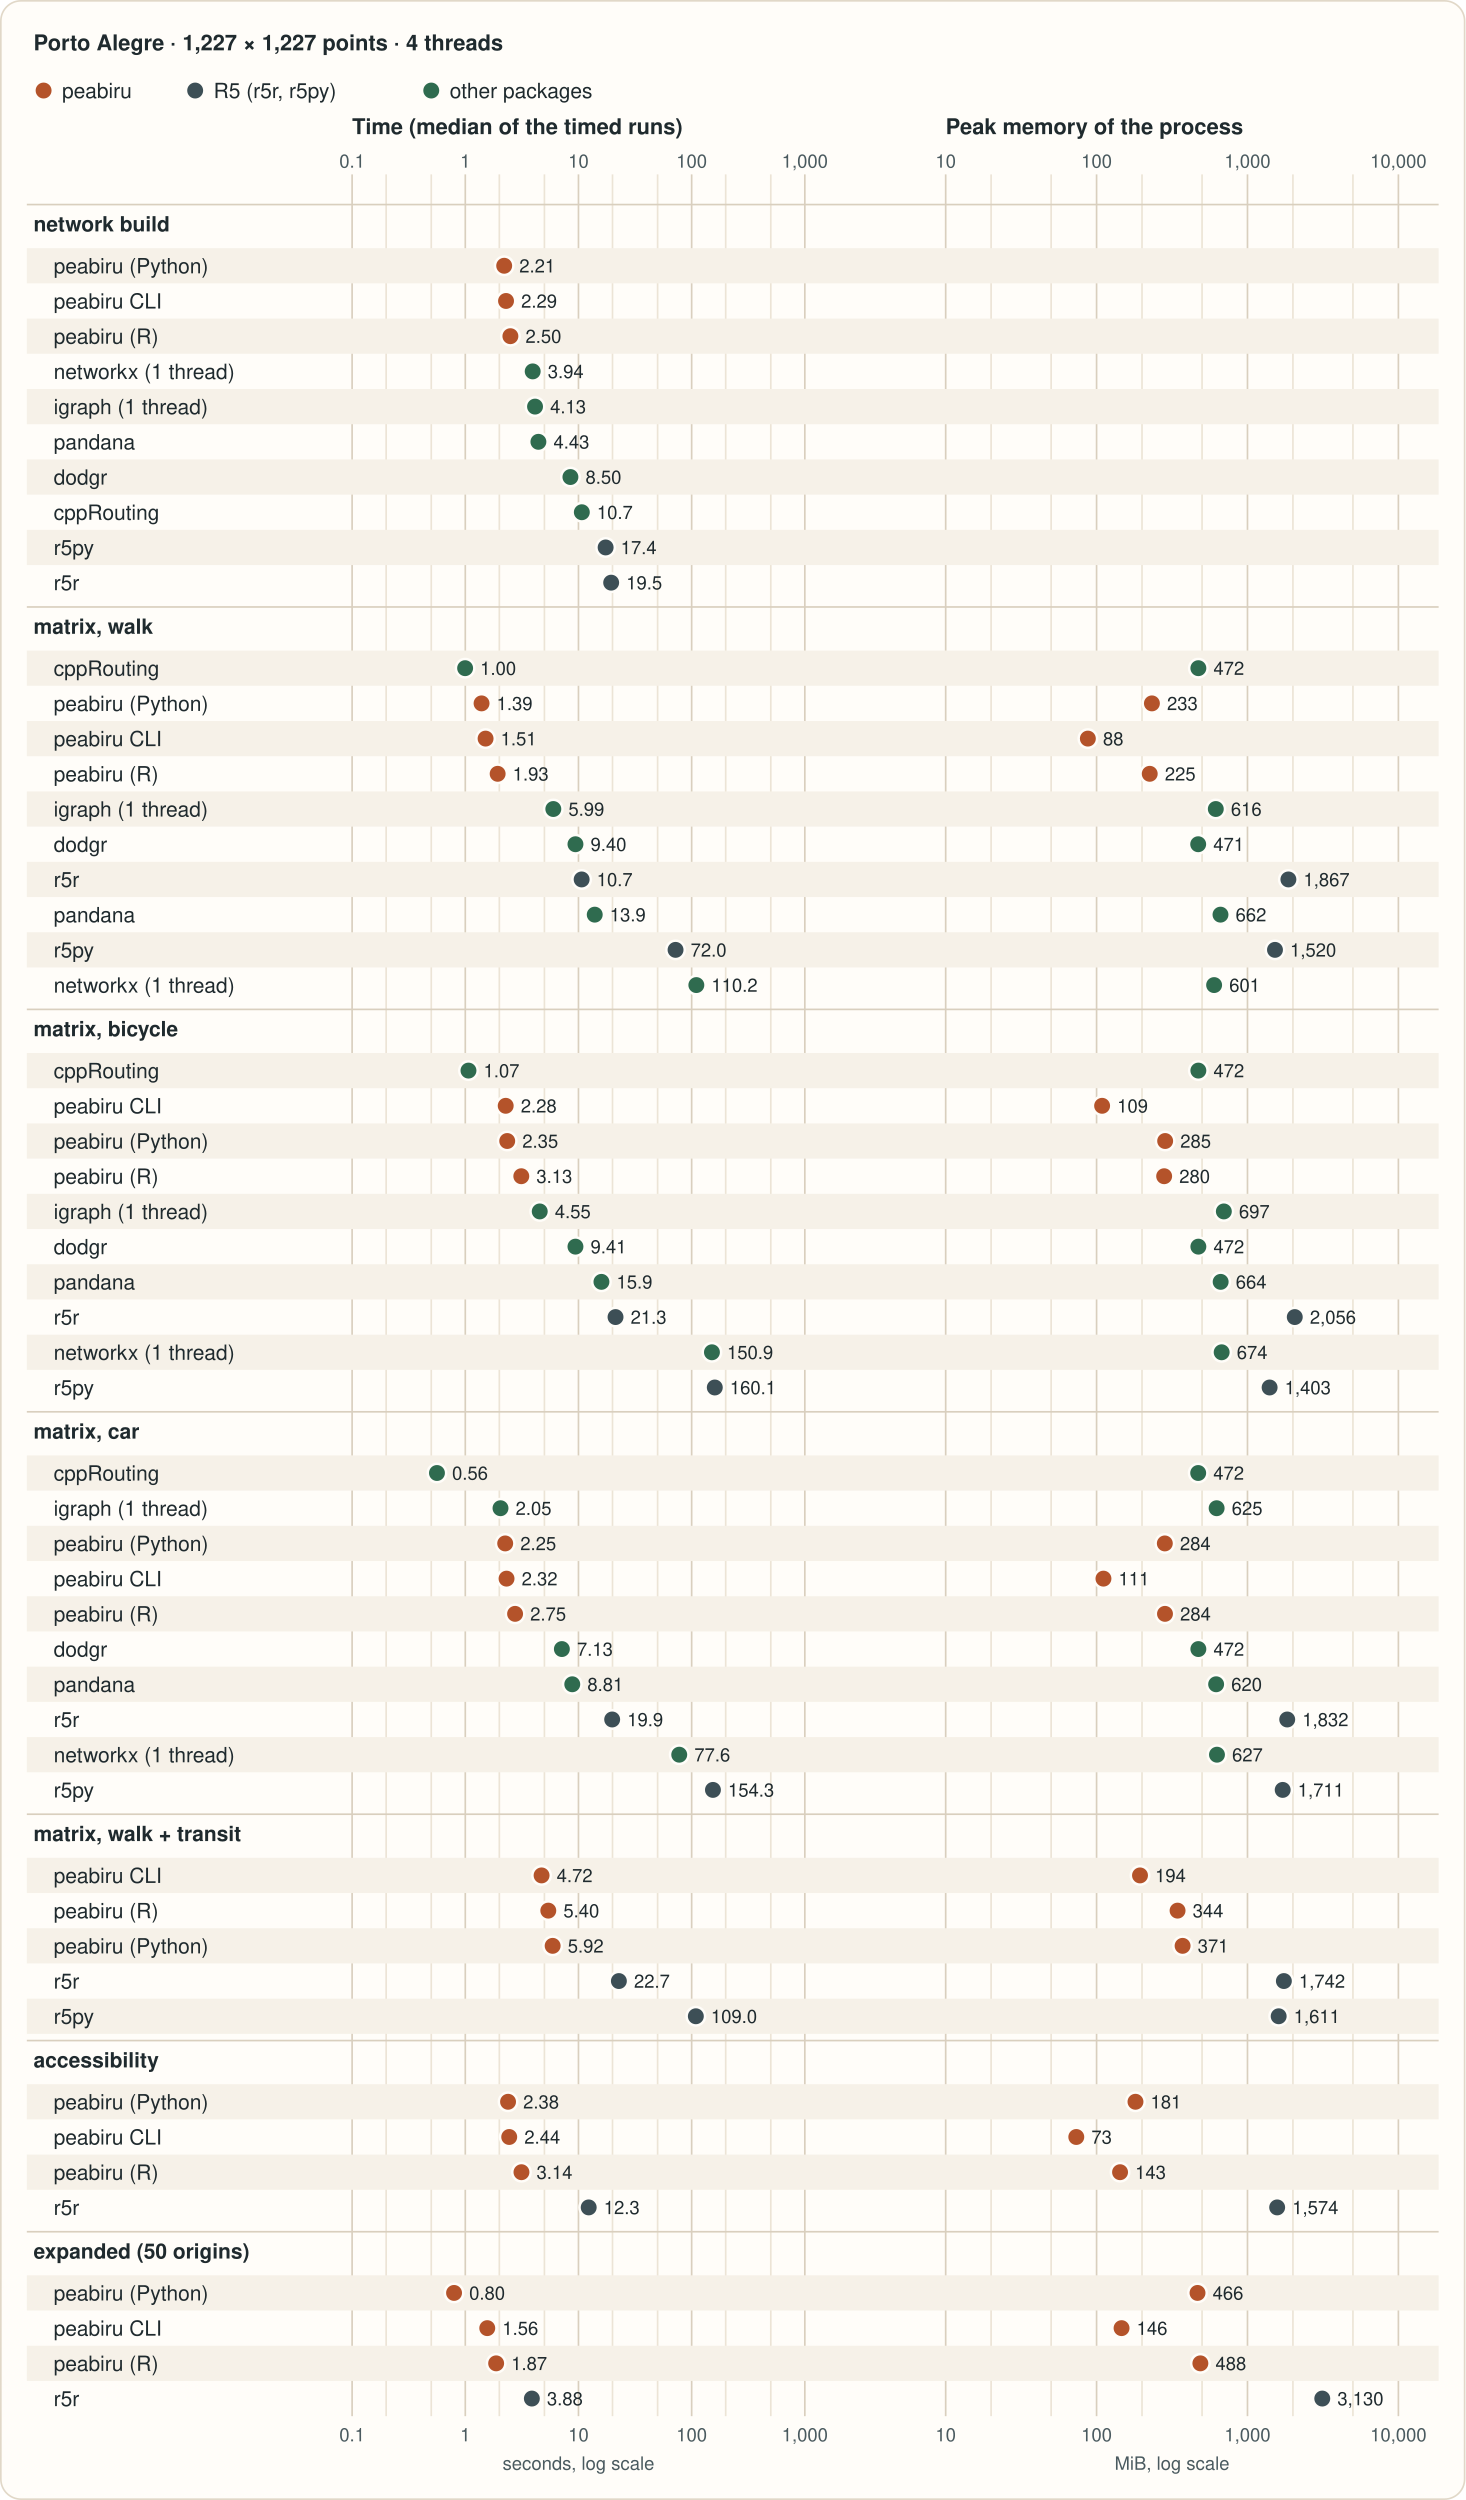
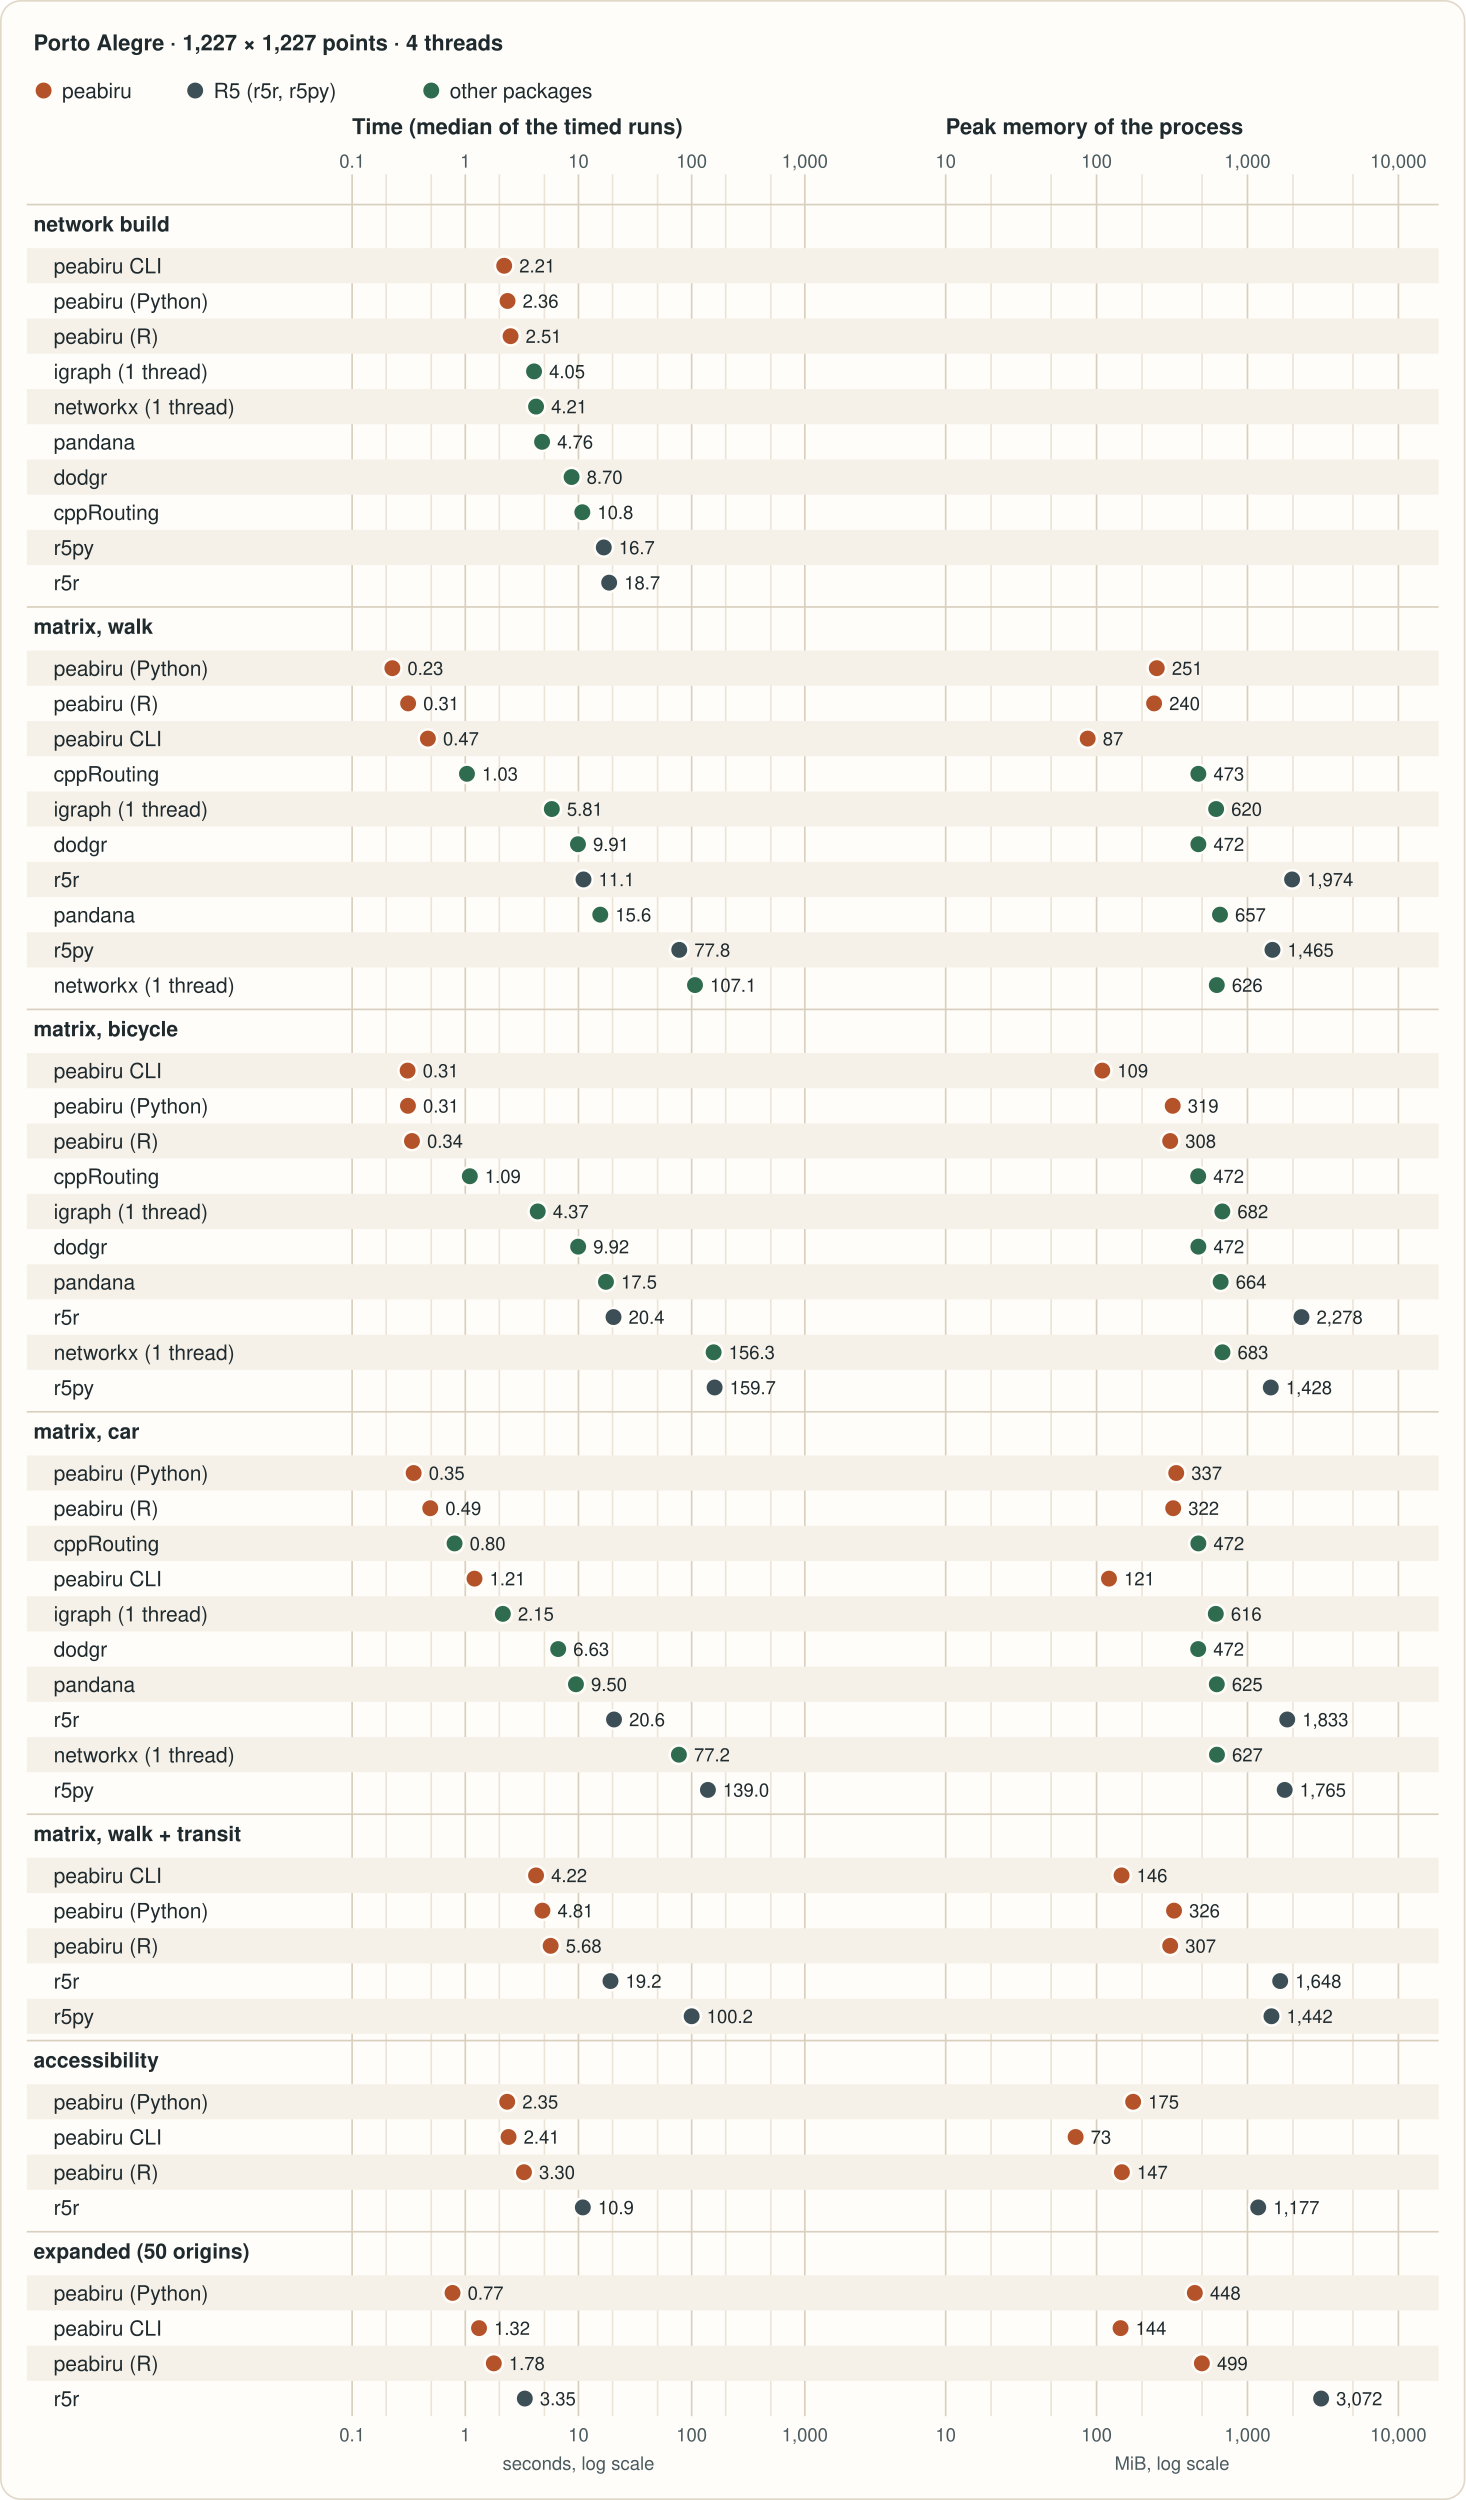
<svg xmlns="http://www.w3.org/2000/svg" viewBox="0 0 874 1491" width="874" height="1491" role="img" aria-labelledby="title desc">
  <style>
    .panel { fill: #fffdf9; stroke: #e1d8c8; }
    .t { font-family: 'Helvetica Neue', Helvetica, Arial, sans-serif; font-size: 13px; fill: #1f2a2e; }
    .s { font-size: 12.5px; }
    .xs { font-size: 11px; fill: #4a5a5f; }
    .v { fill: #1f2a2e; font-variant-numeric: tabular-nums; }
    .h { font-weight: 700; }
    .band { fill: #f6f1e8; }
    .sep { stroke: #d9cfbe; stroke-width: 1; }
    .grid { stroke: #d9cfbe; stroke-width: 1; }
    .grid2 { stroke: #ece4d6; stroke-width: 1; }
    circle { stroke: #fffdf9; stroke-width: 1.5; }
    .f-peabiru { fill: #b4532a; }
    .f-r5 { fill: #3d4f56; }
    .f-other { fill: #2f6b4f; }
    @media (prefers-color-scheme: dark) {
      .panel { fill: #1d2427; stroke: #34403f; }
      .t { fill: #ece6da; }
      .xs { fill: #a9b4b6; }
      .v { fill: #ece6da; }
      .band { fill: #222a2d; }
      .sep, .grid { stroke: #3e4a4c; }
      .grid2 { stroke: #2c3538; }
      circle { stroke: #1d2427; }
      .f-peabiru { fill: #e98a5c; }
      .f-r5 { fill: #c6d0d2; }
      .f-other { fill: #6fbf95; }
    }
  </style>
  <rect class="panel" x="0.5" y="0.5" width="873" height="1490" rx="12" />
  <text class="t h" x="20" y="30">Porto Alegre · 1,227 × 1,227 points · 4 threads</text>
  <circle class="f-peabiru" cx="26" cy="54" r="5.5" />
  <text class="t s" x="37" y="58.5">peabiru</text>
  <circle class="f-r5" cx="116.4" cy="54" r="5.5" />
  <text class="t s" x="127.4" y="58.5">R5 (r5r, r5py)</text>
  <circle class="f-other" cx="257.2" cy="54" r="5.5" />
  <text class="t s" x="268.2" y="58.5">other packages</text>
  <text class="t h" x="210" y="80">Time (median of the timed runs)</text>
  <line class="grid" x1="210.0" y1="104" x2="210.0" y2="1441" />
  <text class="t xs" x="210.0" y="100" text-anchor="middle">0.1</text>
  <text class="t xs" x="210.0" y="1456" text-anchor="middle">0.1</text>
  <line class="grid2" x1="230.3" y1="104" x2="230.3" y2="1441" />
  <line class="grid2" x1="257.2" y1="104" x2="257.2" y2="1441" />
  <line class="grid" x1="277.5" y1="104" x2="277.5" y2="1441" />
  <text class="t xs" x="277.5" y="100" text-anchor="middle">1</text>
  <text class="t xs" x="277.5" y="1456" text-anchor="middle">1</text>
  <line class="grid2" x1="297.8" y1="104" x2="297.8" y2="1441" />
  <line class="grid2" x1="324.7" y1="104" x2="324.7" y2="1441" />
  <line class="grid" x1="345.0" y1="104" x2="345.0" y2="1441" />
  <text class="t xs" x="345.0" y="100" text-anchor="middle">10</text>
  <text class="t xs" x="345.0" y="1456" text-anchor="middle">10</text>
  <line class="grid2" x1="365.3" y1="104" x2="365.3" y2="1441" />
  <line class="grid2" x1="392.2" y1="104" x2="392.2" y2="1441" />
  <line class="grid" x1="412.5" y1="104" x2="412.5" y2="1441" />
  <text class="t xs" x="412.5" y="100" text-anchor="middle">100</text>
  <text class="t xs" x="412.5" y="1456" text-anchor="middle">100</text>
  <line class="grid2" x1="432.8" y1="104" x2="432.8" y2="1441" />
  <line class="grid2" x1="459.7" y1="104" x2="459.7" y2="1441" />
  <line class="grid" x1="480.0" y1="104" x2="480.0" y2="1441" />
  <text class="t xs" x="480.0" y="100" text-anchor="middle">1,000</text>
  <text class="t xs" x="480.0" y="1456" text-anchor="middle">1,000</text>
  <text class="t xs" x="345.0" y="1473" text-anchor="middle">seconds, log scale</text>
  <text class="t h" x="564" y="80">Peak memory of the process</text>
  <line class="grid" x1="564.0" y1="104" x2="564.0" y2="1441" />
  <text class="t xs" x="564.0" y="100" text-anchor="middle">10</text>
  <text class="t xs" x="564.0" y="1456" text-anchor="middle">10</text>
  <line class="grid2" x1="591.1" y1="104" x2="591.1" y2="1441" />
  <line class="grid2" x1="626.9" y1="104" x2="626.9" y2="1441" />
  <line class="grid" x1="654.0" y1="104" x2="654.0" y2="1441" />
  <text class="t xs" x="654.0" y="100" text-anchor="middle">100</text>
  <text class="t xs" x="654.0" y="1456" text-anchor="middle">100</text>
  <line class="grid2" x1="681.1" y1="104" x2="681.1" y2="1441" />
  <line class="grid2" x1="716.9" y1="104" x2="716.9" y2="1441" />
  <line class="grid" x1="744.0" y1="104" x2="744.0" y2="1441" />
  <text class="t xs" x="744.0" y="100" text-anchor="middle">1,000</text>
  <text class="t xs" x="744.0" y="1456" text-anchor="middle">1,000</text>
  <line class="grid2" x1="771.1" y1="104" x2="771.1" y2="1441" />
  <line class="grid2" x1="806.9" y1="104" x2="806.9" y2="1441" />
  <line class="grid" x1="834.0" y1="104" x2="834.0" y2="1441" />
  <text class="t xs" x="834.0" y="100" text-anchor="middle">10,000</text>
  <text class="t xs" x="834.0" y="1456" text-anchor="middle">10,000</text>
  <text class="t xs" x="699.0" y="1473" text-anchor="middle">MiB, log scale</text>
  <text class="t h s" x="20" y="138">network build</text>
  <line class="sep" x1="16" y1="122" x2="858" y2="122" />
  <rect class="band" x="16" y="148" width="842" height="21" />
-   <text class="t s" x="32" y="163.0">peabiru (Python)</text>
+   <text class="t s" x="32" y="163.0">peabiru CLI</text>
  <circle class="f-peabiru" cx="300.7" cy="158.5" r="5.5" />
  <text class="t xs v" x="309.7" y="162.5" text-anchor="start">2.21</text>
-   <text class="t s" x="32" y="184.0">peabiru CLI</text>
-   <circle class="f-peabiru" cx="301.8" cy="179.5" r="5.5" />
-   <text class="t xs v" x="310.8" y="183.5" text-anchor="start">2.29</text>
+   <text class="t s" x="32" y="184.0">peabiru (Python)</text>
+   <circle class="f-peabiru" cx="302.7" cy="179.5" r="5.5" />
+   <text class="t xs v" x="311.7" y="183.5" text-anchor="start">2.36</text>
  <rect class="band" x="16" y="190" width="842" height="21" />
  <text class="t s" x="32" y="205.0">peabiru (R)</text>
-   <circle class="f-peabiru" cx="304.4" cy="200.5" r="5.5" />
-   <text class="t xs v" x="313.4" y="204.5" text-anchor="start">2.50</text>
-   <text class="t s" x="32" y="226.0">networkx (1 thread)</text>
-   <circle class="f-other" cx="317.7" cy="221.5" r="5.5" />
-   <text class="t xs v" x="326.7" y="225.5" text-anchor="start">3.94</text>
+   <circle class="f-peabiru" cx="304.5" cy="200.5" r="5.5" />
+   <text class="t xs v" x="313.5" y="204.5" text-anchor="start">2.51</text>
+   <text class="t s" x="32" y="226.0">igraph (1 thread)</text>
+   <circle class="f-other" cx="318.5" cy="221.5" r="5.5" />
+   <text class="t xs v" x="327.5" y="225.5" text-anchor="start">4.05</text>
  <rect class="band" x="16" y="232" width="842" height="21" />
-   <text class="t s" x="32" y="247.0">igraph (1 thread)</text>
-   <circle class="f-other" cx="319.1" cy="242.5" r="5.5" />
-   <text class="t xs v" x="328.1" y="246.5" text-anchor="start">4.13</text>
+   <text class="t s" x="32" y="247.0">networkx (1 thread)</text>
+   <circle class="f-other" cx="319.7" cy="242.5" r="5.5" />
+   <text class="t xs v" x="328.7" y="246.5" text-anchor="start">4.21</text>
  <text class="t s" x="32" y="268.0">pandana</text>
-   <circle class="f-other" cx="321.1" cy="263.5" r="5.5" />
-   <text class="t xs v" x="330.1" y="267.5" text-anchor="start">4.43</text>
+   <circle class="f-other" cx="323.3" cy="263.5" r="5.5" />
+   <text class="t xs v" x="332.3" y="267.5" text-anchor="start">4.76</text>
  <rect class="band" x="16" y="274" width="842" height="21" />
  <text class="t s" x="32" y="289.0">dodgr</text>
-   <circle class="f-other" cx="340.2" cy="284.5" r="5.5" />
-   <text class="t xs v" x="349.2" y="288.5" text-anchor="start">8.50</text>
+   <circle class="f-other" cx="340.9" cy="284.5" r="5.5" />
+   <text class="t xs v" x="349.9" y="288.5" text-anchor="start">8.70</text>
  <text class="t s" x="32" y="310.0">cppRouting</text>
-   <circle class="f-other" cx="347.0" cy="305.5" r="5.5" />
-   <text class="t xs v" x="356.0" y="309.5" text-anchor="start">10.7</text>
+   <circle class="f-other" cx="347.3" cy="305.5" r="5.5" />
+   <text class="t xs v" x="356.3" y="309.5" text-anchor="start">10.8</text>
  <rect class="band" x="16" y="316" width="842" height="21" />
  <text class="t s" x="32" y="331.0">r5py</text>
-   <circle class="f-r5" cx="361.2" cy="326.5" r="5.5" />
-   <text class="t xs v" x="370.2" y="330.5" text-anchor="start">17.4</text>
+   <circle class="f-r5" cx="360.1" cy="326.5" r="5.5" />
+   <text class="t xs v" x="369.1" y="330.5" text-anchor="start">16.7</text>
  <text class="t s" x="32" y="352.0">r5r</text>
-   <circle class="f-r5" cx="364.5" cy="347.5" r="5.5" />
-   <text class="t xs v" x="373.5" y="351.5" text-anchor="start">19.5</text>
+   <circle class="f-r5" cx="363.3" cy="347.5" r="5.5" />
+   <text class="t xs v" x="372.3" y="351.5" text-anchor="start">18.7</text>
  <text class="t h s" x="20" y="378">matrix, walk</text>
  <line class="sep" x1="16" y1="362" x2="858" y2="362" />
  <rect class="band" x="16" y="388" width="842" height="21" />
-   <text class="t s" x="32" y="403.0">cppRouting</text>
-   <circle class="f-other" cx="277.4" cy="398.5" r="5.5" />
-   <text class="t xs v" x="286.4" y="402.5" text-anchor="start">1.00</text>
-   <circle class="f-other" cx="714.7" cy="398.5" r="5.5" />
-   <text class="t xs v" x="723.7" y="402.5" text-anchor="start">472</text>
-   <text class="t s" x="32" y="424.0">peabiru (Python)</text>
-   <circle class="f-peabiru" cx="287.2" cy="419.5" r="5.5" />
-   <text class="t xs v" x="296.2" y="423.5" text-anchor="start">1.39</text>
-   <circle class="f-peabiru" cx="687.0" cy="419.5" r="5.5" />
-   <text class="t xs v" x="696.0" y="423.5" text-anchor="start">233</text>
+   <text class="t s" x="32" y="403.0">peabiru (Python)</text>
+   <circle class="f-peabiru" cx="234.0" cy="398.5" r="5.5" />
+   <text class="t xs v" x="243.0" y="402.5" text-anchor="start">0.23</text>
+   <circle class="f-peabiru" cx="689.9" cy="398.5" r="5.5" />
+   <text class="t xs v" x="698.9" y="402.5" text-anchor="start">251</text>
+   <text class="t s" x="32" y="424.0">peabiru (R)</text>
+   <circle class="f-peabiru" cx="243.4" cy="419.5" r="5.5" />
+   <text class="t xs v" x="252.4" y="423.5" text-anchor="start">0.31</text>
+   <circle class="f-peabiru" cx="688.3" cy="419.5" r="5.5" />
+   <text class="t xs v" x="697.3" y="423.5" text-anchor="start">240</text>
  <rect class="band" x="16" y="430" width="842" height="21" />
  <text class="t s" x="32" y="445.0">peabiru CLI</text>
-   <circle class="f-peabiru" cx="289.6" cy="440.5" r="5.5" />
-   <text class="t xs v" x="298.6" y="444.5" text-anchor="start">1.51</text>
-   <circle class="f-peabiru" cx="648.8" cy="440.5" r="5.5" />
-   <text class="t xs v" x="657.8" y="444.5" text-anchor="start">88</text>
-   <text class="t s" x="32" y="466.0">peabiru (R)</text>
-   <circle class="f-peabiru" cx="296.8" cy="461.5" r="5.5" />
-   <text class="t xs v" x="305.8" y="465.5" text-anchor="start">1.93</text>
-   <circle class="f-peabiru" cx="685.7" cy="461.5" r="5.5" />
-   <text class="t xs v" x="694.7" y="465.5" text-anchor="start">225</text>
+   <circle class="f-peabiru" cx="255.2" cy="440.5" r="5.5" />
+   <text class="t xs v" x="264.2" y="444.5" text-anchor="start">0.47</text>
+   <circle class="f-peabiru" cx="648.7" cy="440.5" r="5.5" />
+   <text class="t xs v" x="657.7" y="444.5" text-anchor="start">87</text>
+   <text class="t s" x="32" y="466.0">cppRouting</text>
+   <circle class="f-other" cx="278.5" cy="461.5" r="5.5" />
+   <text class="t xs v" x="287.5" y="465.5" text-anchor="start">1.03</text>
+   <circle class="f-other" cx="714.7" cy="461.5" r="5.5" />
+   <text class="t xs v" x="723.7" y="465.5" text-anchor="start">473</text>
  <rect class="band" x="16" y="472" width="842" height="21" />
  <text class="t s" x="32" y="487.0">igraph (1 thread)</text>
-   <circle class="f-other" cx="330.0" cy="482.5" r="5.5" />
-   <text class="t xs v" x="339.0" y="486.5" text-anchor="start">5.99</text>
-   <circle class="f-other" cx="725.1" cy="482.5" r="5.5" />
-   <text class="t xs v" x="734.1" y="486.5" text-anchor="start">616</text>
+   <circle class="f-other" cx="329.1" cy="482.5" r="5.5" />
+   <text class="t xs v" x="338.1" y="486.5" text-anchor="start">5.81</text>
+   <circle class="f-other" cx="725.3" cy="482.5" r="5.5" />
+   <text class="t xs v" x="734.3" y="486.5" text-anchor="start">620</text>
  <text class="t s" x="32" y="508.0">dodgr</text>
-   <circle class="f-other" cx="343.2" cy="503.5" r="5.5" />
-   <text class="t xs v" x="352.2" y="507.5" text-anchor="start">9.40</text>
-   <circle class="f-other" cx="714.6" cy="503.5" r="5.5" />
-   <text class="t xs v" x="723.6" y="507.5" text-anchor="start">471</text>
+   <circle class="f-other" cx="344.7" cy="503.5" r="5.5" />
+   <text class="t xs v" x="353.7" y="507.5" text-anchor="start">9.91</text>
+   <circle class="f-other" cx="714.7" cy="503.5" r="5.5" />
+   <text class="t xs v" x="723.7" y="507.5" text-anchor="start">472</text>
  <rect class="band" x="16" y="514" width="842" height="21" />
  <text class="t s" x="32" y="529.0">r5r</text>
-   <circle class="f-r5" cx="346.9" cy="524.5" r="5.5" />
-   <text class="t xs v" x="355.9" y="528.5" text-anchor="start">10.7</text>
-   <circle class="f-r5" cx="768.4" cy="524.5" r="5.5" />
-   <text class="t xs v" x="777.4" y="528.5" text-anchor="start">1,867</text>
+   <circle class="f-r5" cx="348.0" cy="524.5" r="5.5" />
+   <text class="t xs v" x="357.0" y="528.5" text-anchor="start">11.1</text>
+   <circle class="f-r5" cx="770.6" cy="524.5" r="5.5" />
+   <text class="t xs v" x="779.6" y="528.5" text-anchor="start">1,974</text>
  <text class="t s" x="32" y="550.0">pandana</text>
-   <circle class="f-other" cx="354.7" cy="545.5" r="5.5" />
-   <text class="t xs v" x="363.7" y="549.5" text-anchor="start">13.9</text>
-   <circle class="f-other" cx="727.9" cy="545.5" r="5.5" />
-   <text class="t xs v" x="736.9" y="549.5" text-anchor="start">662</text>
+   <circle class="f-other" cx="358.0" cy="545.5" r="5.5" />
+   <text class="t xs v" x="367.0" y="549.5" text-anchor="start">15.6</text>
+   <circle class="f-other" cx="727.6" cy="545.5" r="5.5" />
+   <text class="t xs v" x="736.6" y="549.5" text-anchor="start">657</text>
  <rect class="band" x="16" y="556" width="842" height="21" />
  <text class="t s" x="32" y="571.0">r5py</text>
-   <circle class="f-r5" cx="402.9" cy="566.5" r="5.5" />
-   <text class="t xs v" x="411.9" y="570.5" text-anchor="start">72.0</text>
-   <circle class="f-r5" cx="760.4" cy="566.5" r="5.5" />
-   <text class="t xs v" x="769.4" y="570.5" text-anchor="start">1,520</text>
+   <circle class="f-r5" cx="405.1" cy="566.5" r="5.5" />
+   <text class="t xs v" x="414.1" y="570.5" text-anchor="start">77.8</text>
+   <circle class="f-r5" cx="758.9" cy="566.5" r="5.5" />
+   <text class="t xs v" x="767.9" y="570.5" text-anchor="start">1,465</text>
  <text class="t s" x="32" y="592.0">networkx (1 thread)</text>
-   <circle class="f-other" cx="415.3" cy="587.5" r="5.5" />
-   <text class="t xs v" x="424.3" y="591.5" text-anchor="start">110.2</text>
-   <circle class="f-other" cx="724.1" cy="587.5" r="5.5" />
-   <text class="t xs v" x="733.1" y="591.5" text-anchor="start">601</text>
+   <circle class="f-other" cx="414.5" cy="587.5" r="5.5" />
+   <text class="t xs v" x="423.5" y="591.5" text-anchor="start">107.1</text>
+   <circle class="f-other" cx="725.7" cy="587.5" r="5.5" />
+   <text class="t xs v" x="734.7" y="591.5" text-anchor="start">626</text>
  <text class="t h s" x="20" y="618">matrix, bicycle</text>
  <line class="sep" x1="16" y1="602" x2="858" y2="602" />
  <rect class="band" x="16" y="628" width="842" height="21" />
-   <text class="t s" x="32" y="643.0">cppRouting</text>
-   <circle class="f-other" cx="279.4" cy="638.5" r="5.5" />
-   <text class="t xs v" x="288.4" y="642.5" text-anchor="start">1.07</text>
-   <circle class="f-other" cx="714.7" cy="638.5" r="5.5" />
-   <text class="t xs v" x="723.7" y="642.5" text-anchor="start">472</text>
-   <text class="t s" x="32" y="664.0">peabiru CLI</text>
-   <circle class="f-peabiru" cx="301.6" cy="659.5" r="5.5" />
-   <text class="t xs v" x="310.6" y="663.5" text-anchor="start">2.28</text>
-   <circle class="f-peabiru" cx="657.3" cy="659.5" r="5.5" />
-   <text class="t xs v" x="666.3" y="663.5" text-anchor="start">109</text>
+   <text class="t s" x="32" y="643.0">peabiru CLI</text>
+   <circle class="f-peabiru" cx="243.1" cy="638.5" r="5.5" />
+   <text class="t xs v" x="252.1" y="642.5" text-anchor="start">0.31</text>
+   <circle class="f-peabiru" cx="657.4" cy="638.5" r="5.5" />
+   <text class="t xs v" x="666.4" y="642.5" text-anchor="start">109</text>
+   <text class="t s" x="32" y="664.0">peabiru (Python)</text>
+   <circle class="f-peabiru" cx="243.3" cy="659.5" r="5.5" />
+   <text class="t xs v" x="252.3" y="663.5" text-anchor="start">0.31</text>
+   <circle class="f-peabiru" cx="699.4" cy="659.5" r="5.5" />
+   <text class="t xs v" x="708.4" y="663.5" text-anchor="start">319</text>
  <rect class="band" x="16" y="670" width="842" height="21" />
-   <text class="t s" x="32" y="685.0">peabiru (Python)</text>
-   <circle class="f-peabiru" cx="302.5" cy="680.5" r="5.5" />
-   <text class="t xs v" x="311.5" y="684.5" text-anchor="start">2.35</text>
-   <circle class="f-peabiru" cx="694.9" cy="680.5" r="5.5" />
-   <text class="t xs v" x="703.9" y="684.5" text-anchor="start">285</text>
-   <text class="t s" x="32" y="706.0">peabiru (R)</text>
-   <circle class="f-peabiru" cx="310.9" cy="701.5" r="5.5" />
-   <text class="t xs v" x="319.9" y="705.5" text-anchor="start">3.13</text>
-   <circle class="f-peabiru" cx="694.3" cy="701.5" r="5.5" />
-   <text class="t xs v" x="703.3" y="705.5" text-anchor="start">280</text>
+   <text class="t s" x="32" y="685.0">peabiru (R)</text>
+   <circle class="f-peabiru" cx="245.7" cy="680.5" r="5.5" />
+   <text class="t xs v" x="254.7" y="684.5" text-anchor="start">0.34</text>
+   <circle class="f-peabiru" cx="697.9" cy="680.5" r="5.5" />
+   <text class="t xs v" x="706.9" y="684.5" text-anchor="start">308</text>
+   <text class="t s" x="32" y="706.0">cppRouting</text>
+   <circle class="f-other" cx="280.2" cy="701.5" r="5.5" />
+   <text class="t xs v" x="289.2" y="705.5" text-anchor="start">1.09</text>
+   <circle class="f-other" cx="714.6" cy="701.5" r="5.5" />
+   <text class="t xs v" x="723.6" y="705.5" text-anchor="start">472</text>
  <rect class="band" x="16" y="712" width="842" height="21" />
  <text class="t s" x="32" y="727.0">igraph (1 thread)</text>
-   <circle class="f-other" cx="321.9" cy="722.5" r="5.5" />
-   <text class="t xs v" x="330.9" y="726.5" text-anchor="start">4.55</text>
-   <circle class="f-other" cx="729.9" cy="722.5" r="5.5" />
-   <text class="t xs v" x="738.9" y="726.5" text-anchor="start">697</text>
+   <circle class="f-other" cx="320.7" cy="722.5" r="5.5" />
+   <text class="t xs v" x="329.7" y="726.5" text-anchor="start">4.37</text>
+   <circle class="f-other" cx="729.0" cy="722.5" r="5.5" />
+   <text class="t xs v" x="738.0" y="726.5" text-anchor="start">682</text>
  <text class="t s" x="32" y="748.0">dodgr</text>
-   <circle class="f-other" cx="343.2" cy="743.5" r="5.5" />
-   <text class="t xs v" x="352.2" y="747.5" text-anchor="start">9.41</text>
+   <circle class="f-other" cx="344.8" cy="743.5" r="5.5" />
+   <text class="t xs v" x="353.8" y="747.5" text-anchor="start">9.92</text>
  <circle class="f-other" cx="714.7" cy="743.5" r="5.5" />
  <text class="t xs v" x="723.7" y="747.5" text-anchor="start">472</text>
  <rect class="band" x="16" y="754" width="842" height="21" />
  <text class="t s" x="32" y="769.0">pandana</text>
-   <circle class="f-other" cx="358.7" cy="764.5" r="5.5" />
-   <text class="t xs v" x="367.7" y="768.5" text-anchor="start">15.9</text>
+   <circle class="f-other" cx="361.4" cy="764.5" r="5.5" />
+   <text class="t xs v" x="370.4" y="768.5" text-anchor="start">17.5</text>
  <circle class="f-other" cx="728.0" cy="764.5" r="5.5" />
  <text class="t xs v" x="737.0" y="768.5" text-anchor="start">664</text>
  <text class="t s" x="32" y="790.0">r5r</text>
-   <circle class="f-r5" cx="367.1" cy="785.5" r="5.5" />
-   <text class="t xs v" x="376.1" y="789.5" text-anchor="start">21.3</text>
-   <circle class="f-r5" cx="772.2" cy="785.5" r="5.5" />
-   <text class="t xs v" x="781.2" y="789.5" text-anchor="start">2,056</text>
+   <circle class="f-r5" cx="365.9" cy="785.5" r="5.5" />
+   <text class="t xs v" x="374.9" y="789.5" text-anchor="start">20.4</text>
+   <circle class="f-r5" cx="776.2" cy="785.5" r="5.5" />
+   <text class="t xs v" x="785.2" y="789.5" text-anchor="start">2,278</text>
  <rect class="band" x="16" y="796" width="842" height="21" />
  <text class="t s" x="32" y="811.0">networkx (1 thread)</text>
-   <circle class="f-other" cx="424.6" cy="806.5" r="5.5" />
-   <text class="t xs v" x="433.6" y="810.5" text-anchor="start">150.9</text>
-   <circle class="f-other" cx="728.6" cy="806.5" r="5.5" />
-   <text class="t xs v" x="737.6" y="810.5" text-anchor="start">674</text>
+   <circle class="f-other" cx="425.6" cy="806.5" r="5.5" />
+   <text class="t xs v" x="434.6" y="810.5" text-anchor="start">156.3</text>
+   <circle class="f-other" cx="729.1" cy="806.5" r="5.5" />
+   <text class="t xs v" x="738.1" y="810.5" text-anchor="start">683</text>
  <text class="t s" x="32" y="832.0">r5py</text>
-   <circle class="f-r5" cx="426.3" cy="827.5" r="5.5" />
-   <text class="t xs v" x="435.3" y="831.5" text-anchor="start">160.1</text>
-   <circle class="f-r5" cx="757.2" cy="827.5" r="5.5" />
-   <text class="t xs v" x="766.2" y="831.5" text-anchor="start">1,403</text>
+   <circle class="f-r5" cx="426.2" cy="827.5" r="5.5" />
+   <text class="t xs v" x="435.2" y="831.5" text-anchor="start">159.7</text>
+   <circle class="f-r5" cx="757.9" cy="827.5" r="5.5" />
+   <text class="t xs v" x="766.9" y="831.5" text-anchor="start">1,428</text>
  <text class="t h s" x="20" y="858">matrix, car</text>
  <line class="sep" x1="16" y1="842" x2="858" y2="842" />
  <rect class="band" x="16" y="868" width="842" height="21" />
-   <text class="t s" x="32" y="883.0">cppRouting</text>
-   <circle class="f-other" cx="260.6" cy="878.5" r="5.5" />
-   <text class="t xs v" x="269.6" y="882.5" text-anchor="start">0.56</text>
-   <circle class="f-other" cx="714.6" cy="878.5" r="5.5" />
-   <text class="t xs v" x="723.6" y="882.5" text-anchor="start">472</text>
-   <text class="t s" x="32" y="904.0">igraph (1 thread)</text>
-   <circle class="f-other" cx="298.5" cy="899.5" r="5.5" />
-   <text class="t xs v" x="307.5" y="903.5" text-anchor="start">2.05</text>
-   <circle class="f-other" cx="725.6" cy="899.5" r="5.5" />
-   <text class="t xs v" x="734.6" y="903.5" text-anchor="start">625</text>
+   <text class="t s" x="32" y="883.0">peabiru (Python)</text>
+   <circle class="f-peabiru" cx="246.7" cy="878.5" r="5.5" />
+   <text class="t xs v" x="255.7" y="882.5" text-anchor="start">0.35</text>
+   <circle class="f-peabiru" cx="701.5" cy="878.5" r="5.5" />
+   <text class="t xs v" x="710.5" y="882.5" text-anchor="start">337</text>
+   <text class="t s" x="32" y="904.0">peabiru (R)</text>
+   <circle class="f-peabiru" cx="256.6" cy="899.5" r="5.5" />
+   <text class="t xs v" x="265.6" y="903.5" text-anchor="start">0.49</text>
+   <circle class="f-peabiru" cx="699.7" cy="899.5" r="5.5" />
+   <text class="t xs v" x="708.7" y="903.5" text-anchor="start">322</text>
  <rect class="band" x="16" y="910" width="842" height="21" />
-   <text class="t s" x="32" y="925.0">peabiru (Python)</text>
-   <circle class="f-peabiru" cx="301.3" cy="920.5" r="5.5" />
-   <text class="t xs v" x="310.3" y="924.5" text-anchor="start">2.25</text>
-   <circle class="f-peabiru" cx="694.7" cy="920.5" r="5.5" />
-   <text class="t xs v" x="703.7" y="924.5" text-anchor="start">284</text>
+   <text class="t s" x="32" y="925.0">cppRouting</text>
+   <circle class="f-other" cx="271.1" cy="920.5" r="5.5" />
+   <text class="t xs v" x="280.1" y="924.5" text-anchor="start">0.80</text>
+   <circle class="f-other" cx="714.7" cy="920.5" r="5.5" />
+   <text class="t xs v" x="723.7" y="924.5" text-anchor="start">472</text>
  <text class="t s" x="32" y="946.0">peabiru CLI</text>
-   <circle class="f-peabiru" cx="302.1" cy="941.5" r="5.5" />
-   <text class="t xs v" x="311.1" y="945.5" text-anchor="start">2.32</text>
-   <circle class="f-peabiru" cx="658.1" cy="941.5" r="5.5" />
-   <text class="t xs v" x="667.1" y="945.5" text-anchor="start">111</text>
+   <circle class="f-peabiru" cx="283.0" cy="941.5" r="5.5" />
+   <text class="t xs v" x="292.0" y="945.5" text-anchor="start">1.21</text>
+   <circle class="f-peabiru" cx="661.4" cy="941.5" r="5.5" />
+   <text class="t xs v" x="670.4" y="945.5" text-anchor="start">121</text>
  <rect class="band" x="16" y="952" width="842" height="21" />
-   <text class="t s" x="32" y="967.0">peabiru (R)</text>
-   <circle class="f-peabiru" cx="307.2" cy="962.5" r="5.5" />
-   <text class="t xs v" x="316.2" y="966.5" text-anchor="start">2.75</text>
-   <circle class="f-peabiru" cx="694.8" cy="962.5" r="5.5" />
-   <text class="t xs v" x="703.8" y="966.5" text-anchor="start">284</text>
+   <text class="t s" x="32" y="967.0">igraph (1 thread)</text>
+   <circle class="f-other" cx="299.9" cy="962.5" r="5.5" />
+   <text class="t xs v" x="308.9" y="966.5" text-anchor="start">2.15</text>
+   <circle class="f-other" cx="725.1" cy="962.5" r="5.5" />
+   <text class="t xs v" x="734.1" y="966.5" text-anchor="start">616</text>
  <text class="t s" x="32" y="988.0">dodgr</text>
-   <circle class="f-other" cx="335.1" cy="983.5" r="5.5" />
-   <text class="t xs v" x="344.1" y="987.5" text-anchor="start">7.13</text>
-   <circle class="f-other" cx="714.7" cy="983.5" r="5.5" />
-   <text class="t xs v" x="723.7" y="987.5" text-anchor="start">472</text>
+   <circle class="f-other" cx="332.9" cy="983.5" r="5.5" />
+   <text class="t xs v" x="341.9" y="987.5" text-anchor="start">6.63</text>
+   <circle class="f-other" cx="714.6" cy="983.5" r="5.5" />
+   <text class="t xs v" x="723.6" y="987.5" text-anchor="start">472</text>
  <rect class="band" x="16" y="994" width="842" height="21" />
  <text class="t s" x="32" y="1009.0">pandana</text>
-   <circle class="f-other" cx="341.3" cy="1004.5" r="5.5" />
-   <text class="t xs v" x="350.3" y="1008.5" text-anchor="start">8.81</text>
-   <circle class="f-other" cx="725.3" cy="1004.5" r="5.5" />
-   <text class="t xs v" x="734.3" y="1008.5" text-anchor="start">620</text>
+   <circle class="f-other" cx="343.5" cy="1004.5" r="5.5" />
+   <text class="t xs v" x="352.5" y="1008.5" text-anchor="start">9.50</text>
+   <circle class="f-other" cx="725.7" cy="1004.5" r="5.5" />
+   <text class="t xs v" x="734.7" y="1008.5" text-anchor="start">625</text>
  <text class="t s" x="32" y="1030.0">r5r</text>
-   <circle class="f-r5" cx="365.1" cy="1025.5" r="5.5" />
-   <text class="t xs v" x="374.1" y="1029.5" text-anchor="start">19.9</text>
+   <circle class="f-r5" cx="366.2" cy="1025.5" r="5.5" />
+   <text class="t xs v" x="375.2" y="1029.5" text-anchor="start">20.6</text>
  <circle class="f-r5" cx="767.7" cy="1025.5" r="5.5" />
-   <text class="t xs v" x="776.7" y="1029.5" text-anchor="start">1,832</text>
+   <text class="t xs v" x="776.7" y="1029.5" text-anchor="start">1,833</text>
  <rect class="band" x="16" y="1036" width="842" height="21" />
  <text class="t s" x="32" y="1051.0">networkx (1 thread)</text>
-   <circle class="f-other" cx="405.1" cy="1046.5" r="5.5" />
-   <text class="t xs v" x="414.1" y="1050.5" text-anchor="start">77.6</text>
+   <circle class="f-other" cx="404.9" cy="1046.5" r="5.5" />
+   <text class="t xs v" x="413.9" y="1050.5" text-anchor="start">77.2</text>
  <circle class="f-other" cx="725.8" cy="1046.5" r="5.5" />
  <text class="t xs v" x="734.8" y="1050.5" text-anchor="start">627</text>
  <text class="t s" x="32" y="1072.0">r5py</text>
-   <circle class="f-r5" cx="425.2" cy="1067.5" r="5.5" />
-   <text class="t xs v" x="434.2" y="1071.5" text-anchor="start">154.3</text>
-   <circle class="f-r5" cx="765.0" cy="1067.5" r="5.5" />
-   <text class="t xs v" x="774.0" y="1071.5" text-anchor="start">1,711</text>
+   <circle class="f-r5" cx="422.2" cy="1067.5" r="5.5" />
+   <text class="t xs v" x="431.2" y="1071.5" text-anchor="start">139.0</text>
+   <circle class="f-r5" cx="766.2" cy="1067.5" r="5.5" />
+   <text class="t xs v" x="775.2" y="1071.5" text-anchor="start">1,765</text>
  <text class="t h s" x="20" y="1098">matrix, walk + transit</text>
  <line class="sep" x1="16" y1="1082" x2="858" y2="1082" />
  <rect class="band" x="16" y="1108" width="842" height="21" />
  <text class="t s" x="32" y="1123.0">peabiru CLI</text>
-   <circle class="f-peabiru" cx="323.0" cy="1118.5" r="5.5" />
-   <text class="t xs v" x="332.0" y="1122.5" text-anchor="start">4.72</text>
-   <circle class="f-peabiru" cx="679.9" cy="1118.5" r="5.5" />
-   <text class="t xs v" x="688.9" y="1122.5" text-anchor="start">194</text>
-   <text class="t s" x="32" y="1144.0">peabiru (R)</text>
-   <circle class="f-peabiru" cx="327.0" cy="1139.5" r="5.5" />
-   <text class="t xs v" x="336.0" y="1143.5" text-anchor="start">5.40</text>
-   <circle class="f-peabiru" cx="702.3" cy="1139.5" r="5.5" />
-   <text class="t xs v" x="711.3" y="1143.5" text-anchor="start">344</text>
+   <circle class="f-peabiru" cx="319.7" cy="1118.5" r="5.5" />
+   <text class="t xs v" x="328.7" y="1122.5" text-anchor="start">4.22</text>
+   <circle class="f-peabiru" cx="668.9" cy="1118.5" r="5.5" />
+   <text class="t xs v" x="677.9" y="1122.5" text-anchor="start">146</text>
+   <text class="t s" x="32" y="1144.0">peabiru (Python)</text>
+   <circle class="f-peabiru" cx="323.5" cy="1139.5" r="5.5" />
+   <text class="t xs v" x="332.5" y="1143.5" text-anchor="start">4.81</text>
+   <circle class="f-peabiru" cx="700.2" cy="1139.5" r="5.5" />
+   <text class="t xs v" x="709.2" y="1143.5" text-anchor="start">326</text>
  <rect class="band" x="16" y="1150" width="842" height="21" />
-   <text class="t s" x="32" y="1165.0">peabiru (Python)</text>
-   <circle class="f-peabiru" cx="329.6" cy="1160.5" r="5.5" />
-   <text class="t xs v" x="338.6" y="1164.5" text-anchor="start">5.92</text>
-   <circle class="f-peabiru" cx="705.3" cy="1160.5" r="5.5" />
-   <text class="t xs v" x="714.3" y="1164.5" text-anchor="start">371</text>
+   <text class="t s" x="32" y="1165.0">peabiru (R)</text>
+   <circle class="f-peabiru" cx="328.4" cy="1160.5" r="5.5" />
+   <text class="t xs v" x="337.4" y="1164.5" text-anchor="start">5.68</text>
+   <circle class="f-peabiru" cx="697.9" cy="1160.5" r="5.5" />
+   <text class="t xs v" x="706.9" y="1164.5" text-anchor="start">307</text>
  <text class="t s" x="32" y="1186.0">r5r</text>
-   <circle class="f-r5" cx="369.1" cy="1181.5" r="5.5" />
-   <text class="t xs v" x="378.1" y="1185.5" text-anchor="start">22.7</text>
-   <circle class="f-r5" cx="765.7" cy="1181.5" r="5.5" />
-   <text class="t xs v" x="774.7" y="1185.5" text-anchor="start">1,742</text>
+   <circle class="f-r5" cx="364.1" cy="1181.5" r="5.5" />
+   <text class="t xs v" x="373.1" y="1185.5" text-anchor="start">19.2</text>
+   <circle class="f-r5" cx="763.5" cy="1181.5" r="5.5" />
+   <text class="t xs v" x="772.5" y="1185.5" text-anchor="start">1,648</text>
  <rect class="band" x="16" y="1192" width="842" height="21" />
  <text class="t s" x="32" y="1207.0">r5py</text>
-   <circle class="f-r5" cx="415.0" cy="1202.5" r="5.5" />
-   <text class="t xs v" x="424.0" y="1206.5" text-anchor="start">109.0</text>
-   <circle class="f-r5" cx="762.6" cy="1202.5" r="5.5" />
-   <text class="t xs v" x="771.6" y="1206.5" text-anchor="start">1,611</text>
+   <circle class="f-r5" cx="412.5" cy="1202.5" r="5.5" />
+   <text class="t xs v" x="421.5" y="1206.5" text-anchor="start">100.2</text>
+   <circle class="f-r5" cx="758.3" cy="1202.5" r="5.5" />
+   <text class="t xs v" x="767.3" y="1206.5" text-anchor="start">1,442</text>
  <text class="t h s" x="20" y="1233">accessibility</text>
  <line class="sep" x1="16" y1="1217" x2="858" y2="1217" />
  <rect class="band" x="16" y="1243" width="842" height="21" />
  <text class="t s" x="32" y="1258.0">peabiru (Python)</text>
-   <circle class="f-peabiru" cx="303.0" cy="1253.5" r="5.5" />
-   <text class="t xs v" x="312.0" y="1257.5" text-anchor="start">2.38</text>
-   <circle class="f-peabiru" cx="677.2" cy="1253.5" r="5.5" />
-   <text class="t xs v" x="686.2" y="1257.5" text-anchor="start">181</text>
+   <circle class="f-peabiru" cx="302.5" cy="1253.5" r="5.5" />
+   <text class="t xs v" x="311.5" y="1257.5" text-anchor="start">2.35</text>
+   <circle class="f-peabiru" cx="675.8" cy="1253.5" r="5.5" />
+   <text class="t xs v" x="684.8" y="1257.5" text-anchor="start">175</text>
  <text class="t s" x="32" y="1279.0">peabiru CLI</text>
-   <circle class="f-peabiru" cx="303.7" cy="1274.5" r="5.5" />
-   <text class="t xs v" x="312.7" y="1278.5" text-anchor="start">2.44</text>
-   <circle class="f-peabiru" cx="641.9" cy="1274.5" r="5.5" />
-   <text class="t xs v" x="650.9" y="1278.5" text-anchor="start">73</text>
+   <circle class="f-peabiru" cx="303.3" cy="1274.5" r="5.5" />
+   <text class="t xs v" x="312.3" y="1278.5" text-anchor="start">2.41</text>
+   <circle class="f-peabiru" cx="641.5" cy="1274.5" r="5.5" />
+   <text class="t xs v" x="650.5" y="1278.5" text-anchor="start">73</text>
  <rect class="band" x="16" y="1285" width="842" height="21" />
  <text class="t s" x="32" y="1300.0">peabiru (R)</text>
-   <circle class="f-peabiru" cx="311.0" cy="1295.5" r="5.5" />
-   <text class="t xs v" x="320.0" y="1299.5" text-anchor="start">3.14</text>
-   <circle class="f-peabiru" cx="668.0" cy="1295.5" r="5.5" />
-   <text class="t xs v" x="677.0" y="1299.5" text-anchor="start">143</text>
+   <circle class="f-peabiru" cx="312.5" cy="1295.5" r="5.5" />
+   <text class="t xs v" x="321.5" y="1299.5" text-anchor="start">3.30</text>
+   <circle class="f-peabiru" cx="669.1" cy="1295.5" r="5.5" />
+   <text class="t xs v" x="678.1" y="1299.5" text-anchor="start">147</text>
  <text class="t s" x="32" y="1321.0">r5r</text>
-   <circle class="f-r5" cx="351.1" cy="1316.5" r="5.5" />
-   <text class="t xs v" x="360.1" y="1320.5" text-anchor="start">12.3</text>
-   <circle class="f-r5" cx="761.7" cy="1316.5" r="5.5" />
-   <text class="t xs v" x="770.7" y="1320.5" text-anchor="start">1,574</text>
+   <circle class="f-r5" cx="347.6" cy="1316.5" r="5.5" />
+   <text class="t xs v" x="356.6" y="1320.5" text-anchor="start">10.9</text>
+   <circle class="f-r5" cx="750.4" cy="1316.5" r="5.5" />
+   <text class="t xs v" x="759.4" y="1320.5" text-anchor="start">1,177</text>
  <text class="t h s" x="20" y="1347">expanded (50 origins)</text>
  <line class="sep" x1="16" y1="1331" x2="858" y2="1331" />
  <rect class="band" x="16" y="1357" width="842" height="21" />
  <text class="t s" x="32" y="1372.0">peabiru (Python)</text>
-   <circle class="f-peabiru" cx="270.8" cy="1367.5" r="5.5" />
-   <text class="t xs v" x="279.8" y="1371.5" text-anchor="start">0.80</text>
-   <circle class="f-peabiru" cx="714.2" cy="1367.5" r="5.5" />
-   <text class="t xs v" x="723.2" y="1371.5" text-anchor="start">466</text>
+   <circle class="f-peabiru" cx="269.9" cy="1367.5" r="5.5" />
+   <text class="t xs v" x="278.9" y="1371.5" text-anchor="start">0.77</text>
+   <circle class="f-peabiru" cx="712.6" cy="1367.5" r="5.5" />
+   <text class="t xs v" x="721.6" y="1371.5" text-anchor="start">448</text>
  <text class="t s" x="32" y="1393.0">peabiru CLI</text>
-   <circle class="f-peabiru" cx="290.6" cy="1388.5" r="5.5" />
-   <text class="t xs v" x="299.6" y="1392.5" text-anchor="start">1.56</text>
-   <circle class="f-peabiru" cx="668.9" cy="1388.5" r="5.5" />
-   <text class="t xs v" x="677.9" y="1392.5" text-anchor="start">146</text>
+   <circle class="f-peabiru" cx="285.7" cy="1388.5" r="5.5" />
+   <text class="t xs v" x="294.7" y="1392.5" text-anchor="start">1.32</text>
+   <circle class="f-peabiru" cx="668.3" cy="1388.5" r="5.5" />
+   <text class="t xs v" x="677.3" y="1392.5" text-anchor="start">144</text>
  <rect class="band" x="16" y="1399" width="842" height="21" />
  <text class="t s" x="32" y="1414.0">peabiru (R)</text>
-   <circle class="f-peabiru" cx="295.9" cy="1409.5" r="5.5" />
-   <text class="t xs v" x="304.9" y="1413.5" text-anchor="start">1.87</text>
-   <circle class="f-peabiru" cx="715.9" cy="1409.5" r="5.5" />
-   <text class="t xs v" x="724.9" y="1413.5" text-anchor="start">488</text>
+   <circle class="f-peabiru" cx="294.5" cy="1409.5" r="5.5" />
+   <text class="t xs v" x="303.5" y="1413.5" text-anchor="start">1.78</text>
+   <circle class="f-peabiru" cx="716.8" cy="1409.5" r="5.5" />
+   <text class="t xs v" x="725.8" y="1413.5" text-anchor="start">499</text>
  <text class="t s" x="32" y="1435.0">r5r</text>
-   <circle class="f-r5" cx="317.2" cy="1430.5" r="5.5" />
-   <text class="t xs v" x="326.2" y="1434.5" text-anchor="start">3.88</text>
-   <circle class="f-r5" cx="788.6" cy="1430.5" r="5.5" />
-   <text class="t xs v" x="797.6" y="1434.5" text-anchor="start">3,130</text>
+   <circle class="f-r5" cx="313.0" cy="1430.5" r="5.5" />
+   <text class="t xs v" x="322.0" y="1434.5" text-anchor="start">3.35</text>
+   <circle class="f-r5" cx="787.9" cy="1430.5" r="5.5" />
+   <text class="t xs v" x="796.9" y="1434.5" text-anchor="start">3,072</text>
</svg>
